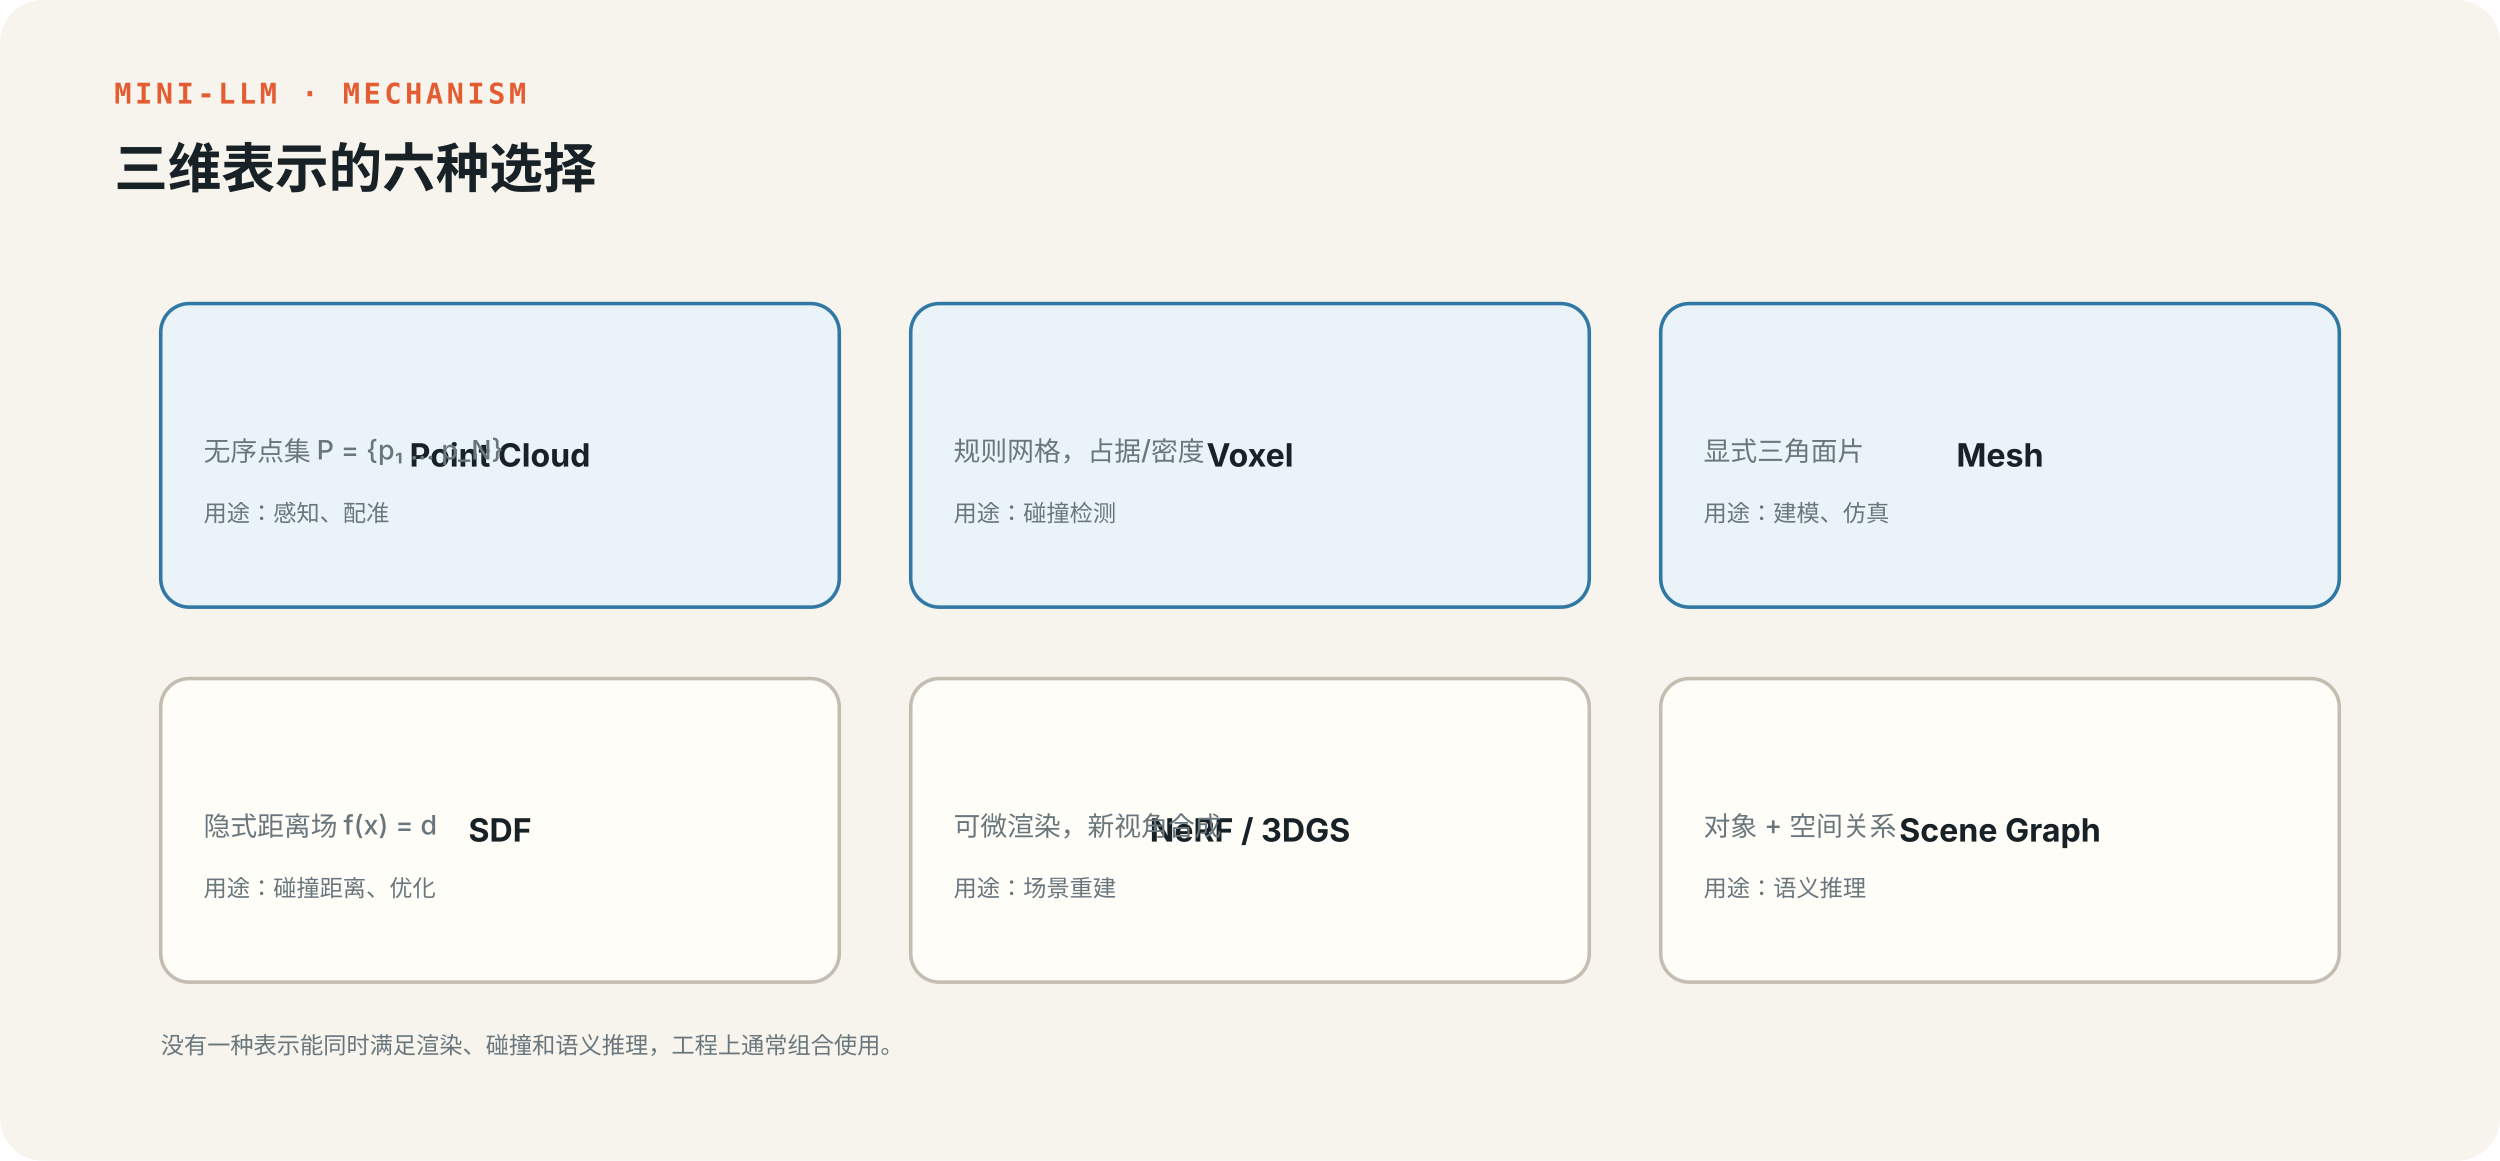
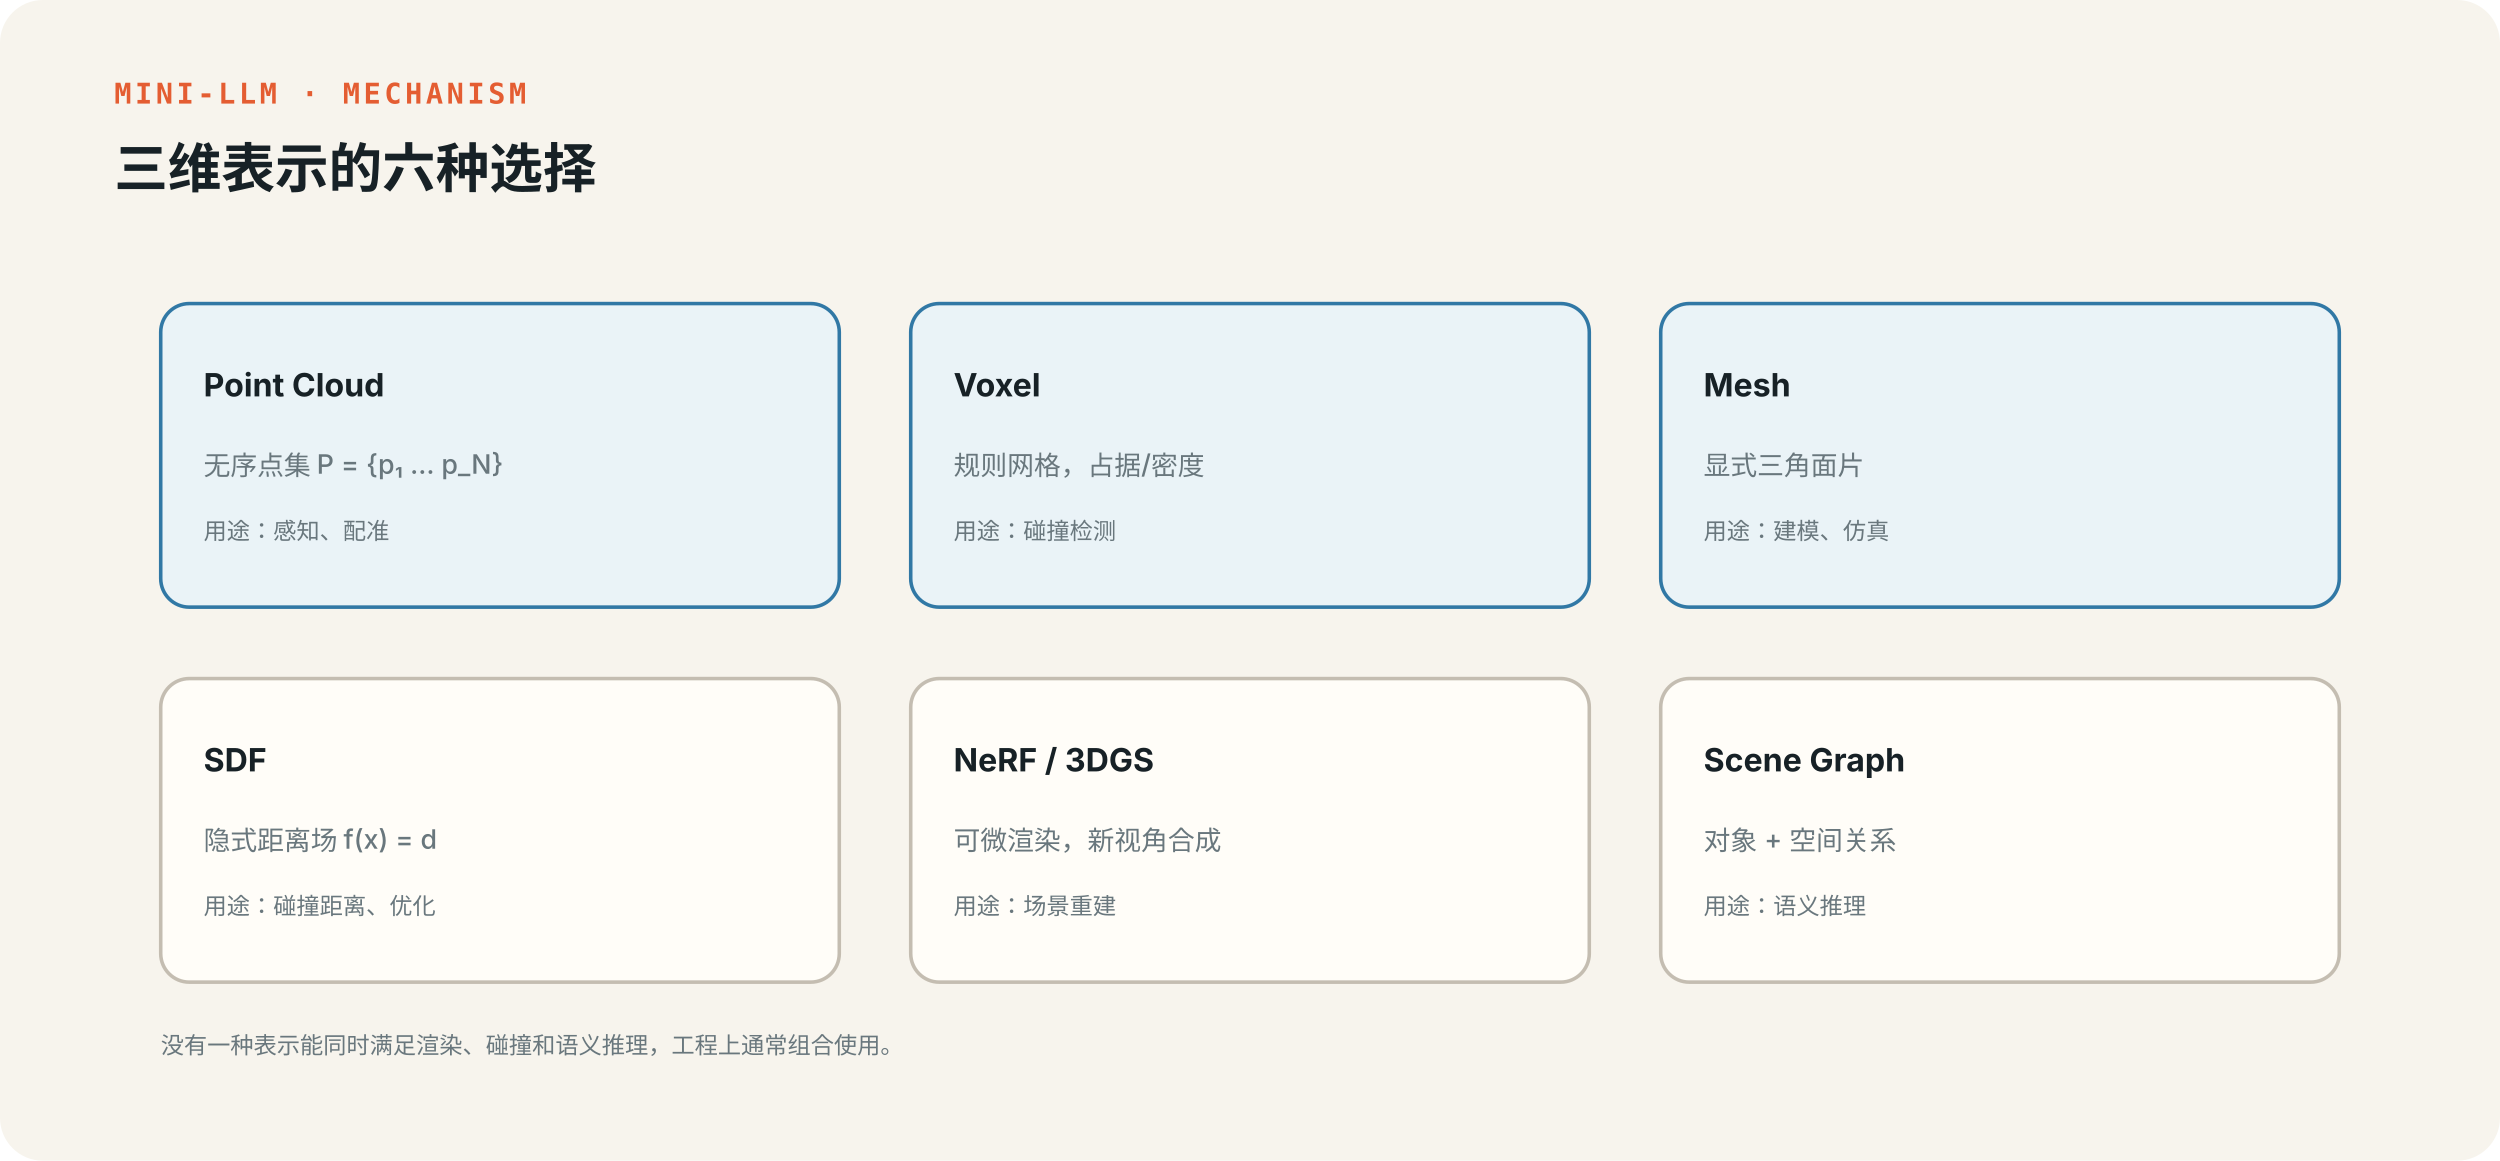
<svg xmlns="http://www.w3.org/2000/svg" width="1400" height="650" viewBox="0 0 1400 650" role="img" aria-labelledby="title desc">
  <defs>
    <marker id="arrow" markerWidth="10" markerHeight="10" refX="8" refY="3" orient="auto">
      <path d="M0,0 L0,6 L9,3 z" fill="currentColor" />
    </marker>
  </defs>
  <style>:root{color-scheme:light dark}.bg{fill:#f7f4ed}.title{fill:#172126;font:700 30px Inter,"Noto Sans SC","Microsoft YaHei",sans-serif}.kicker{fill:#e45d32;font:700 16px ui-monospace,Consolas,monospace;letter-spacing:2px}.box{fill:#fffdf8;stroke:#c4bdb1;stroke-width:2}.box.hot{fill:#fff0e8;stroke:#e45d32}.box.cool{fill:#eaf3f7;stroke:#3178a5}.box.good{fill:#eaf4ec;stroke:#4f8b62}.label{fill:#172126;font:650 18px Inter,"Noto Sans SC","Microsoft YaHei",sans-serif}.small{fill:#69777d;font:500 15px Inter,"Noto Sans SC","Microsoft YaHei",sans-serif}.tiny{fill:#69777d;font:500 13px Inter,"Noto Sans SC","Microsoft YaHei",sans-serif}.edge{color:#69777d;fill:none;stroke:currentColor;stroke-width:3;stroke-linecap:round;stroke-linejoin:round}.accent-edge{color:#e45d32;fill:none;stroke:currentColor;stroke-width:4;stroke-linecap:round;stroke-linejoin:round}.axis{fill:none;stroke:#69777d;stroke-width:2}.grid{stroke:#c4bdb1;stroke-width:1;opacity:.45}.dot{stroke:#fffdf8;stroke-width:3}.area{opacity:.14}@media(prefers-color-scheme:dark){.bg{fill:#101416}.title,.label{fill:#edf2f3}.kicker{fill:#ef855d}.box{fill:#182024;stroke:#526168}.box.hot{fill:#32211c;stroke:#e17750}.box.cool{fill:#172934;stroke:#4d91bc}.box.good{fill:#192b20;stroke:#65a779}.small{fill:#a8b4b9}.tiny{fill:#a8b4b9}.grid{stroke:#3c484e}.dot{stroke:#101416}}</style>
  <rect class="bg" width="1400" height="650" rx="24" />
  <text class="kicker" x="64" y="58">MINI-LLM · MECHANISM</text>
  <text class="title" x="64" y="105">三维表示的六种选择</text>
  <rect class="box cool" x="90" y="170" width="380" height="170" rx="16" />
-   <text class="label" x="280.0" y="261.3" text-anchor="middle" font-size="18">Point Cloud</text>
-   <text class="small" x="114" y="258" text-anchor="start">无序点集 P = {p₁ … p_N}</text>
-   <text class="tiny" x="114" y="292" text-anchor="start">用途：感知、配准</text>
+   <text class="label" x="114" y="222" text-anchor="start" font-size="20">Point Cloud</text>
+   <text class="small" x="114" y="266" text-anchor="start">无序点集 P = {p₁ … p_N}</text>
+   <text class="tiny" x="114" y="302" text-anchor="start">用途：感知、配准</text>
  <rect class="box cool" x="510" y="170" width="380" height="170" rx="16" />
-   <text class="label" x="700.0" y="261.3" text-anchor="middle" font-size="18">Voxel</text>
-   <text class="small" x="534" y="258" text-anchor="start">规则网格，占据/密度</text>
-   <text class="tiny" x="534" y="292" text-anchor="start">用途：碰撞检测</text>
+   <text class="label" x="534" y="222" text-anchor="start" font-size="20">Voxel</text>
+   <text class="small" x="534" y="266" text-anchor="start">规则网格，占据/密度</text>
+   <text class="tiny" x="534" y="302" text-anchor="start">用途：碰撞检测</text>
  <rect class="box cool" x="930" y="170" width="380" height="170" rx="16" />
-   <text class="label" x="1120.0" y="261.3" text-anchor="middle" font-size="18">Mesh</text>
-   <text class="small" x="954" y="258" text-anchor="start">显式三角面片</text>
-   <text class="tiny" x="954" y="292" text-anchor="start">用途：建模、仿真</text>
-   <rect class="box" x="90" y="380" width="380" height="170" rx="16" />
-   <text class="label" x="280.0" y="471.3" text-anchor="middle" font-size="18">SDF</text>
-   <text class="small" x="114" y="468" text-anchor="start">隐式距离场 f(x) = d</text>
-   <text class="tiny" x="114" y="502" text-anchor="start">用途：碰撞距离、优化</text>
-   <rect class="box" x="510" y="380" width="380" height="170" rx="16" />
-   <text class="label" x="700.0" y="471.3" text-anchor="middle" font-size="18">NeRF / 3DGS</text>
-   <text class="small" x="534" y="468" text-anchor="start">可微渲染，新视角合成</text>
-   <text class="tiny" x="534" y="502" text-anchor="start">用途：场景重建</text>
-   <rect class="box" x="930" y="380" width="380" height="170" rx="16" />
-   <text class="label" x="1120.0" y="471.3" text-anchor="middle" font-size="18">Scene Graph</text>
-   <text class="small" x="954" y="468" text-anchor="start">对象 + 空间关系</text>
-   <text class="tiny" x="954" y="502" text-anchor="start">用途：语义推理</text>
+   <text class="label" x="954" y="222" text-anchor="start" font-size="20">Mesh</text>
+   <text class="small" x="954" y="266" text-anchor="start">显式三角面片</text>
+   <text class="tiny" x="954" y="302" text-anchor="start">用途：建模、仿真</text>
+   <rect class="box " x="90" y="380" width="380" height="170" rx="16" />
+   <text class="label" x="114" y="432" text-anchor="start" font-size="20">SDF</text>
+   <text class="small" x="114" y="476" text-anchor="start">隐式距离场 f(x) = d</text>
+   <text class="tiny" x="114" y="512" text-anchor="start">用途：碰撞距离、优化</text>
+   <rect class="box " x="510" y="380" width="380" height="170" rx="16" />
+   <text class="label" x="534" y="432" text-anchor="start" font-size="20">NeRF / 3DGS</text>
+   <text class="small" x="534" y="476" text-anchor="start">可微渲染，新视角合成</text>
+   <text class="tiny" x="534" y="512" text-anchor="start">用途：场景重建</text>
+   <rect class="box " x="930" y="380" width="380" height="170" rx="16" />
+   <text class="label" x="954" y="432" text-anchor="start" font-size="20">Scene Graph</text>
+   <text class="small" x="954" y="476" text-anchor="start">对象 + 空间关系</text>
+   <text class="tiny" x="954" y="512" text-anchor="start">用途：语义推理</text>
  <text class="tiny" x="90" y="590" text-anchor="start">没有一种表示能同时满足渲染、碰撞和语义推理，工程上通常组合使用。</text>
</svg>
